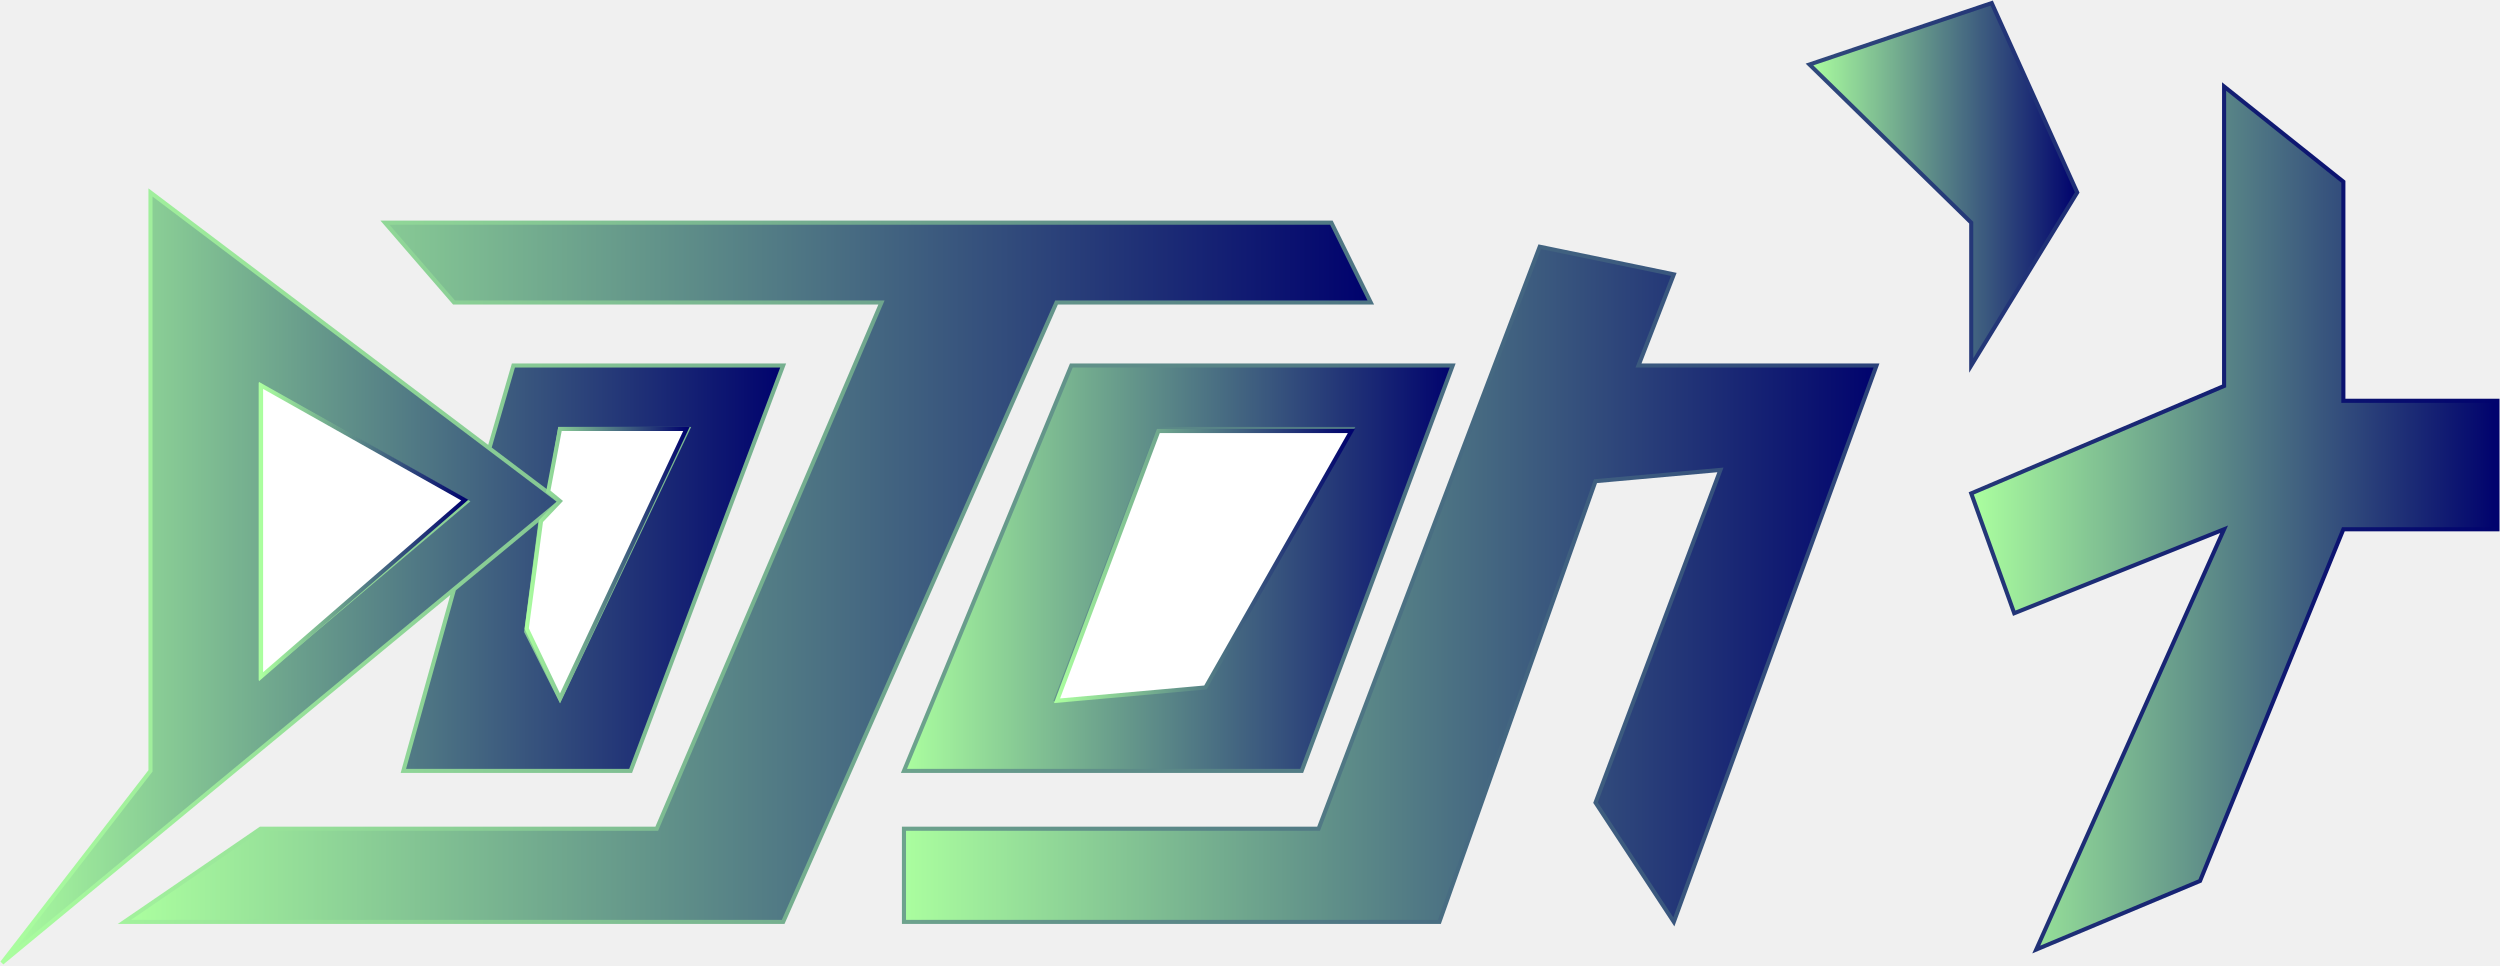
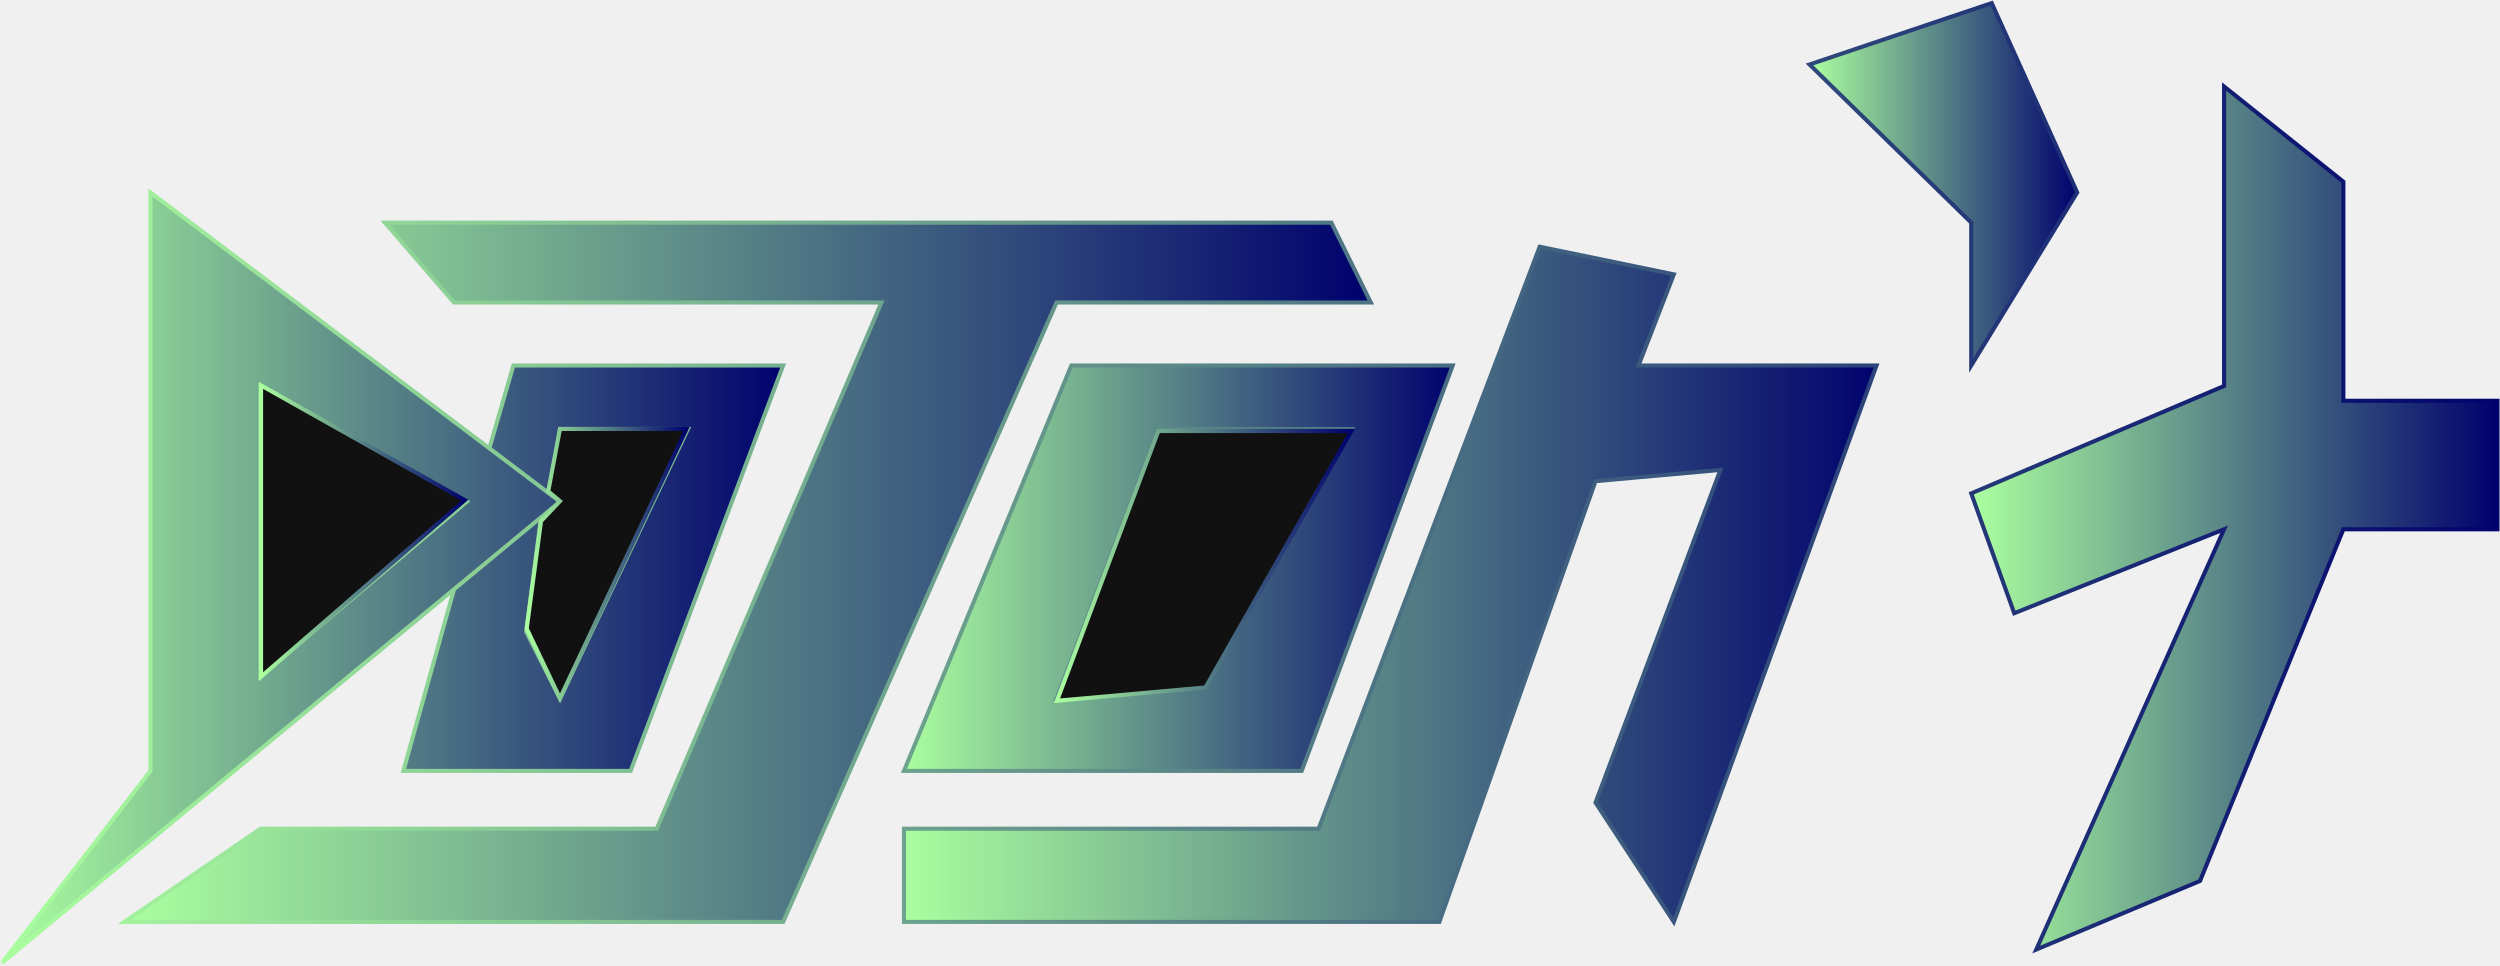
<svg xmlns="http://www.w3.org/2000/svg" width="2442" height="943" viewBox="0 0 2442 943" fill="none">
  <defs>
    <linearGradient id="animatedGradient" x1="0%" y1="0%" x2="100%" y2="0%" gradientUnits="objectBoundingBox">
      <stop offset="0%" stop-color="#ABFF9F" />
      <stop offset="100%" stop-color="#00026D" />
      <animateTransform attributeName="gradientTransform" type="rotate" from="0 0.5 0.5" to="360 0.5 0.5" dur="10s" repeatCount="indefinite" />
    </linearGradient>
  </defs>
  <path d="M147 753V188L478 437.905L501.5 357H765L616 753H394L443.5 575.554L2 940.5L147 753Z" fill="url(#animatedGradient)" />
  <path d="M443.5 295.5L376 217.5H1300.5L1339 295.5H1032L765 900.5H121.5L254.5 809.5H641.5L861 295.5H443.5Z" fill="url(#animatedGradient)" />
  <path d="M883 753L1046.5 357H1419L1271.5 753H883Z" fill="url(#animatedGradient)" />
  <path d="M1288 809.5H883V900.5H1406L1558.5 470L1680.5 459L1558.5 784L1635 900.5L1833 357H1600.5L1635 268L1504 241L1288 809.5Z" fill="url(#animatedGradient)" />
  <path d="M1925.5 217.5L1767.5 63L1945.5 3L2029 188L1925.5 357V217.5Z" fill="url(#animatedGradient)" />
  <path d="M2172.5 377V188V84.5L2289 177.5V391.5H2439.5V517H2289L2149 860.5L1989 927.5L2172.5 517L1967.5 599L1925.5 481.949L2172.5 377Z" fill="url(#animatedGradient)" />
  <path d="M443.5 575.554L2 940.5L147 753V188L478 437.905M443.5 575.554L394 753H616L765 357H501.5L478 437.905M443.5 575.554L528.5 505.292M478 437.905L536.336 481.949M528.5 505.292L547 490L536.336 481.949M528.5 505.292L514 617L547 682.5L672 419H547L536.336 481.949M254.5 377L456 490L254.5 660.5V377ZM376 217.5L443.5 295.5H861L641.5 809.5H254.5L121.5 900.5H765L1032 295.5H1339L1300.5 217.5H376ZM1046.5 357L883 753H1271.5L1419 357H1046.5ZM1131.5 419H1320.5L1177 669.5L1032 682.5L1131.5 419ZM883 809.5H1288L1504 241L1635 268L1600.5 357H1833L1635 900.5L1558.5 784L1680.5 459L1558.5 470L1406 900.5H883V809.5ZM1767.5 63L1925.5 217.5V357L2029 188L1945.5 3L1767.5 63ZM2172.5 188V377L1925.5 481.949L1967.5 599L2172.5 517L1989 927.5L2149 860.5L2289 517H2439.5V391.5H2289V177.5L2172.5 84.5V188Z" stroke="url(#animatedGradient)" stroke-width="4" />
-   <path d="M1177.5 671.5L1032.5 684.5L1131.5 421H1320L1177.5 671.5Z" fill="white" />
-   <path d="M454 488.5L255 376.5V661L454 488.5Z" fill="white" />
+   <path d="M1177.5 671.5L1032.5 684.5L1131.5 421H1320L1177.5 671.5Z" fill="#111111" />
+   <path d="M454 488.5L255 376.5V661L454 488.5Z" fill="#111111" />
  <path d="M1177.5 671.5L1032.5 684.5L1131.5 421H1320L1177.5 671.5Z" stroke="url(#animatedGradient)" stroke-width="4" />
  <path d="M454 488.5L255 376.5V661L454 488.5Z" stroke="url(#animatedGradient)" stroke-width="4" />
-   <path d="M547 682L514.5 614L528.5 509L547 489.5L535.5 480L547 419H670.5L547 682Z" fill="white" stroke="url(#animatedGradient)" stroke-width="4" />
+   <path d="M547 682L514.5 614L528.5 509L547 489.5L535.5 480L547 419H670.5L547 682Z" fill="#111111" stroke="url(#animatedGradient)" stroke-width="4" />
</svg>
